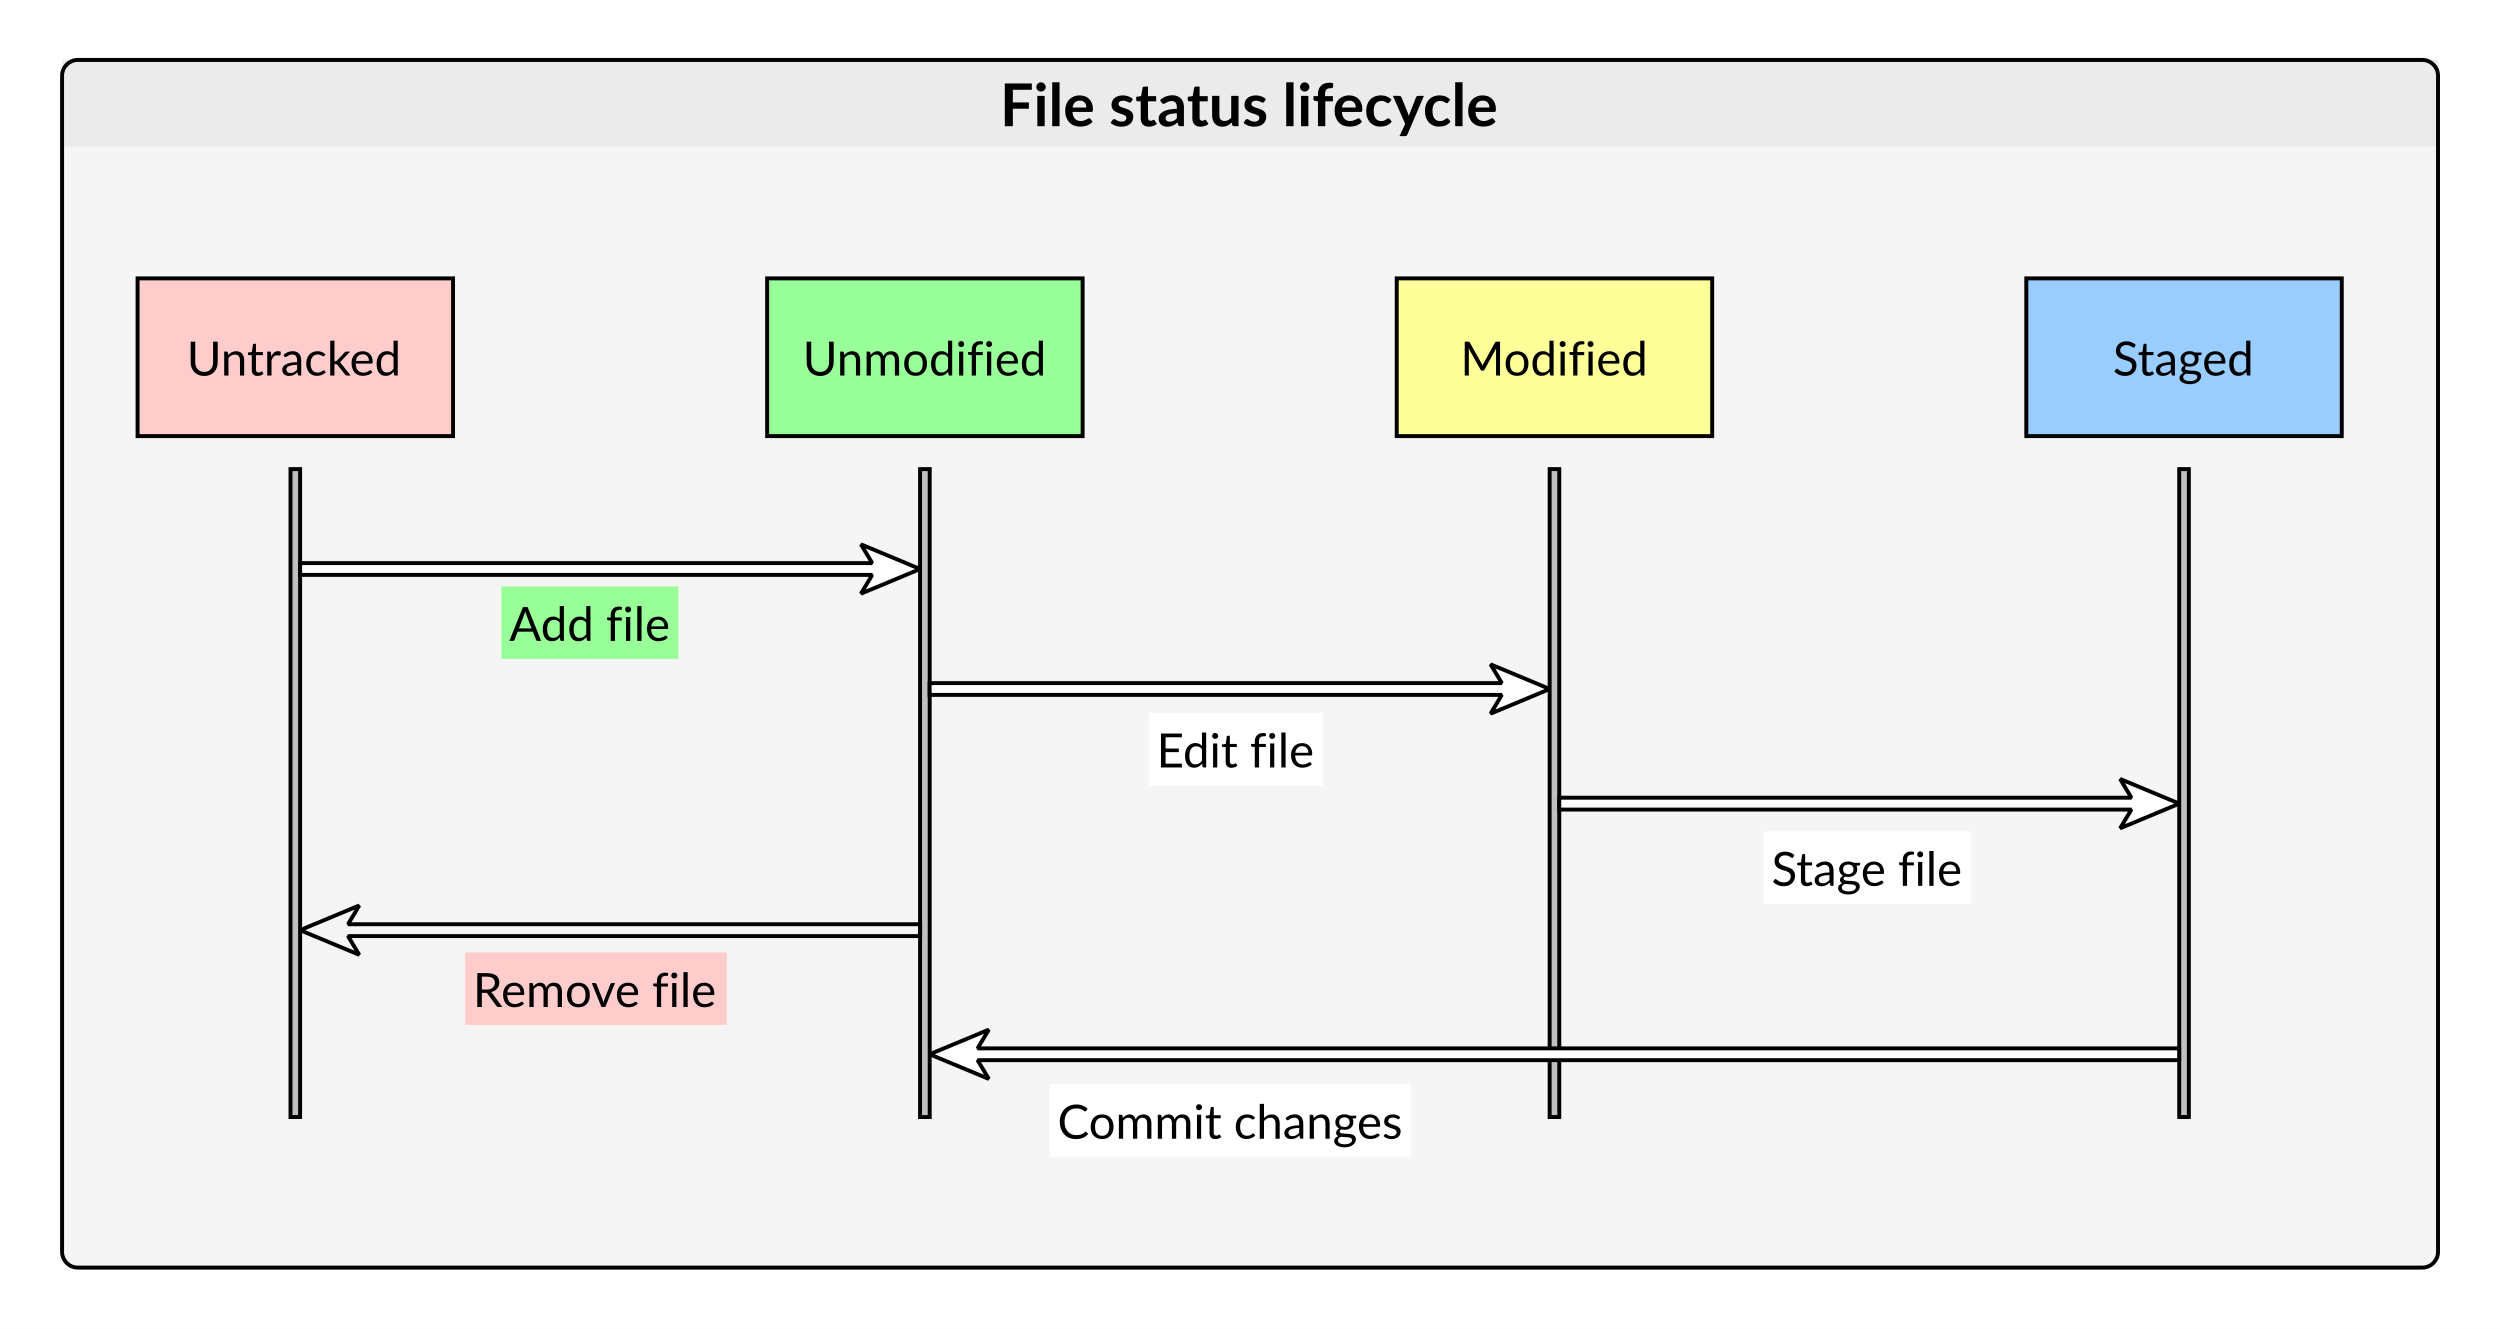
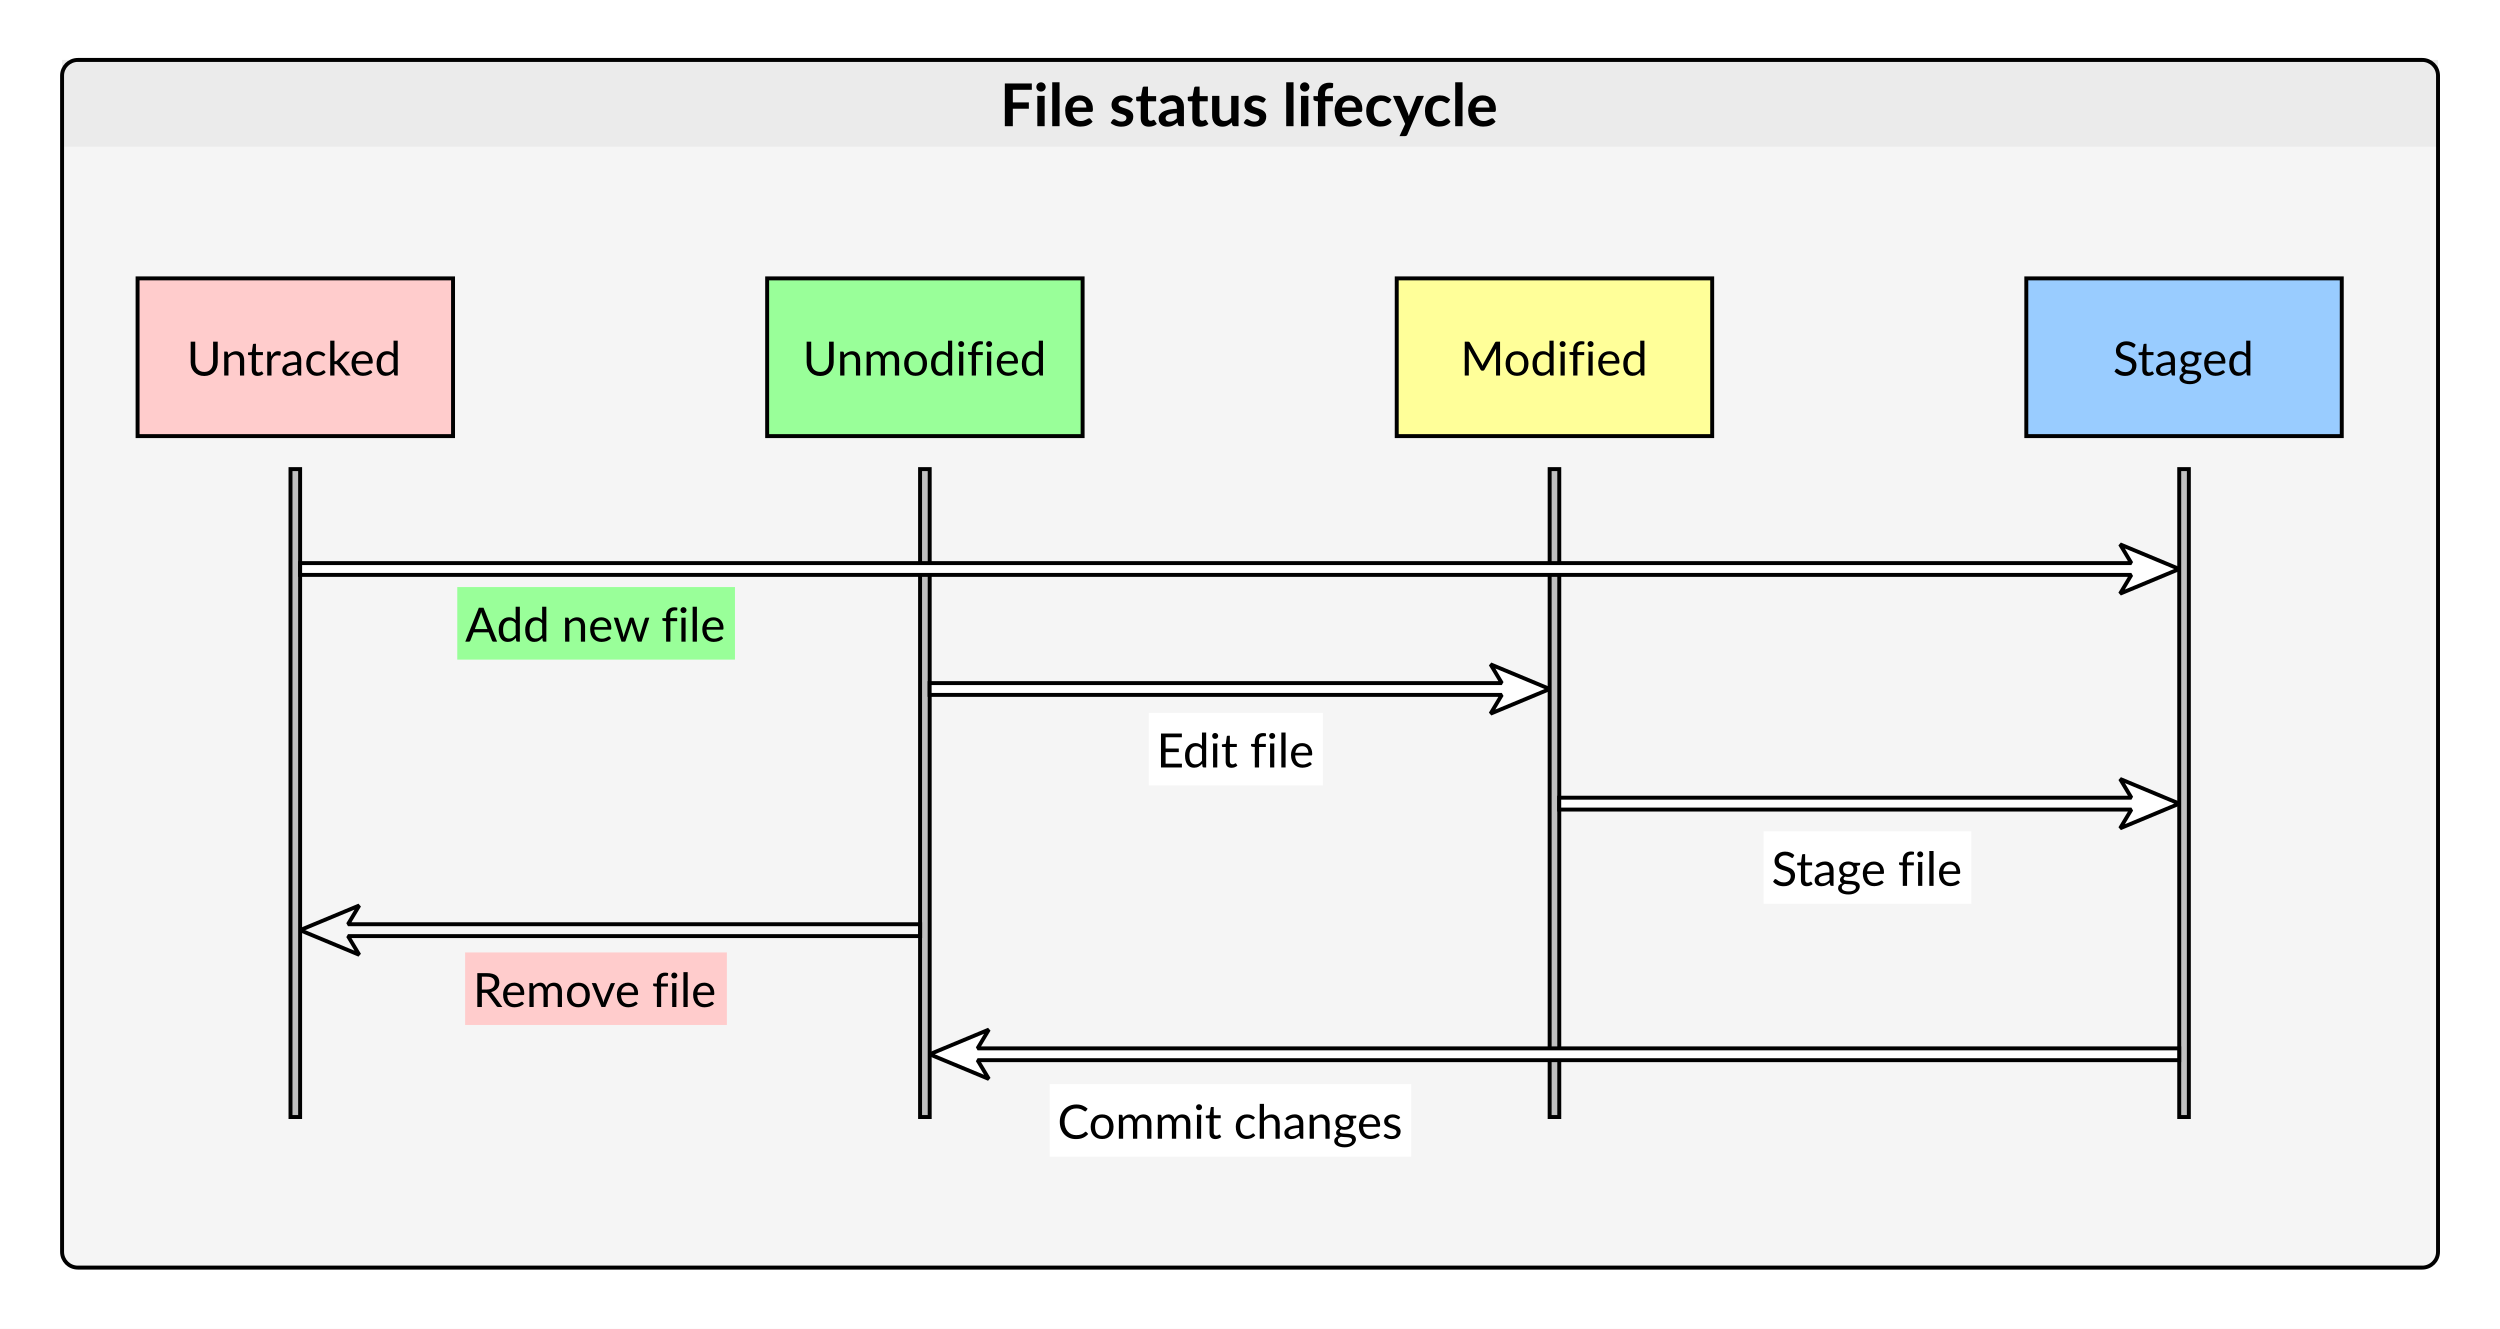
<svg xmlns="http://www.w3.org/2000/svg" fill-opacity="1" color-rendering="auto" color-interpolation="auto" text-rendering="auto" stroke="black" stroke-linecap="square" width="634" stroke-miterlimit="10" shape-rendering="auto" stroke-opacity="1" fill="black" stroke-dasharray="none" font-weight="normal" stroke-width="1" height="337" font-family="'Dialog'" font-style="normal" stroke-linejoin="miter" font-size="12px" stroke-dashoffset="0" image-rendering="auto">
  <defs id="genericDefs" />
  <g>
    <defs id="defs1">
      <clipPath clipPathUnits="userSpaceOnUse" id="clipPath1">
        <path d="M0 0 L634 0 L634 337 L0 337 L0 0 Z" />
      </clipPath>
      <clipPath clipPathUnits="userSpaceOnUse" id="clipPath2">
        <path d="M683 664 L1317 664 L1317 1001 L683 1001 L683 664 Z" />
      </clipPath>
    </defs>
    <g fill="white" text-rendering="geometricPrecision" shape-rendering="geometricPrecision" transform="translate(-683,-664)" stroke="white">
      <rect x="683" width="634" height="337" y="664" clip-path="url(#clipPath2)" stroke="none" />
    </g>
    <g fill="rgb(245,245,245)" text-rendering="geometricPrecision" shape-rendering="geometricPrecision" transform="matrix(1,0,0,1,-683,-664)" stroke="rgb(245,245,245)">
      <rect x="698.742" y="679.198" clip-path="url(#clipPath2)" width="602.54" rx="4" ry="4" height="306.266" stroke="none" />
      <rect x="698.742" y="679.198" clip-path="url(#clipPath2)" fill="rgb(235,235,235)" width="602.54" height="22" stroke="none" />
    </g>
    <g font-size="15px" stroke-linecap="butt" transform="matrix(1,0,0,1,-683,-664)" text-rendering="geometricPrecision" font-family="'Lato'" shape-rendering="geometricPrecision" font-weight="bold" stroke-miterlimit="1.45">
      <text x="936.623" xml:space="preserve" y="696.003" clip-path="url(#clipPath2)" stroke="none">File status lifecycle</text>
      <rect x="698.742" y="679.198" clip-path="url(#clipPath2)" fill="none" width="602.54" rx="4" ry="4" height="306.266" />
    </g>
    <g fill="silver" text-rendering="geometricPrecision" shape-rendering="geometricPrecision" transform="matrix(1,0,0,1,-683,-664)" stroke="silver">
      <rect x="1075.991" width="2.44" height="164.312" y="782.966" clip-path="url(#clipPath2)" stroke="none" />
    </g>
    <g text-rendering="geometricPrecision" stroke-miterlimit="1.45" shape-rendering="geometricPrecision" transform="matrix(1,0,0,1,-683,-664)" stroke-linecap="butt">
      <rect fill="none" x="1075.991" width="2.44" height="164.312" y="782.966" clip-path="url(#clipPath2)" />
    </g>
    <g fill="silver" text-rendering="geometricPrecision" shape-rendering="geometricPrecision" transform="matrix(1,0,0,1,-683,-664)" stroke="silver">
      <rect x="756.671" width="2.44" height="164.312" y="782.966" clip-path="url(#clipPath2)" stroke="none" />
    </g>
    <g text-rendering="geometricPrecision" stroke-miterlimit="1.45" shape-rendering="geometricPrecision" transform="matrix(1,0,0,1,-683,-664)" stroke-linecap="butt">
      <rect fill="none" x="756.671" width="2.44" height="164.312" y="782.966" clip-path="url(#clipPath2)" />
    </g>
    <g fill="silver" text-rendering="geometricPrecision" shape-rendering="geometricPrecision" transform="matrix(1,0,0,1,-683,-664)" stroke="silver">
      <rect x="1235.651" width="2.44" height="164.312" y="782.966" clip-path="url(#clipPath2)" stroke="none" />
    </g>
    <g text-rendering="geometricPrecision" stroke-miterlimit="1.45" shape-rendering="geometricPrecision" transform="matrix(1,0,0,1,-683,-664)" stroke-linecap="butt">
      <rect fill="none" x="1235.651" width="2.44" height="164.312" y="782.966" clip-path="url(#clipPath2)" />
    </g>
    <g fill="rgb(255,204,204)" text-rendering="geometricPrecision" shape-rendering="geometricPrecision" transform="matrix(1,0,0,1,-683,-664)" stroke="rgb(255,204,204)">
      <path d="M717.891 734.597 L797.891 734.597 L797.891 774.597 L717.891 774.597 Z" stroke="none" clip-path="url(#clipPath2)" />
    </g>
    <g text-rendering="geometricPrecision" stroke-miterlimit="1.45" shape-rendering="geometricPrecision" transform="matrix(1,0,0,1,-683,-664)" stroke-linecap="butt">
      <path fill="none" d="M717.891 734.597 L797.891 734.597 L797.891 774.597 L717.891 774.597 Z" clip-path="url(#clipPath2)" />
      <text x="730.371" xml:space="preserve" y="759.241" clip-path="url(#clipPath2)" font-family="'Lato'" stroke="none">Untracked</text>
    </g>
    <g fill="rgb(153,204,255)" text-rendering="geometricPrecision" shape-rendering="geometricPrecision" transform="matrix(1,0,0,1,-683,-664)" stroke="rgb(153,204,255)">
      <path d="M1196.871 734.597 L1276.871 734.597 L1276.871 774.597 L1196.871 774.597 Z" stroke="none" clip-path="url(#clipPath2)" />
    </g>
    <g text-rendering="geometricPrecision" stroke-miterlimit="1.45" shape-rendering="geometricPrecision" transform="matrix(1,0,0,1,-683,-664)" stroke-linecap="butt">
      <path fill="none" d="M1196.871 734.597 L1276.871 734.597 L1276.871 774.597 L1196.871 774.597 Z" clip-path="url(#clipPath2)" />
      <text x="1218.835" xml:space="preserve" y="759.241" clip-path="url(#clipPath2)" font-family="'Lato'" stroke="none">Staged</text>
    </g>
    <g fill="rgb(255,255,153)" text-rendering="geometricPrecision" shape-rendering="geometricPrecision" transform="matrix(1,0,0,1,-683,-664)" stroke="rgb(255,255,153)">
      <path d="M1037.211 734.597 L1117.211 734.597 L1117.211 774.597 L1037.211 774.597 Z" stroke="none" clip-path="url(#clipPath2)" />
    </g>
    <g text-rendering="geometricPrecision" stroke-miterlimit="1.45" shape-rendering="geometricPrecision" transform="matrix(1,0,0,1,-683,-664)" stroke-linecap="butt">
      <path fill="none" d="M1037.211 734.597 L1117.211 734.597 L1117.211 774.597 L1037.211 774.597 Z" clip-path="url(#clipPath2)" />
      <text x="1053.367" xml:space="preserve" y="759.241" clip-path="url(#clipPath2)" font-family="'Lato'" stroke="none">Modified</text>
    </g>
    <g fill="silver" text-rendering="geometricPrecision" shape-rendering="geometricPrecision" transform="matrix(1,0,0,1,-683,-664)" stroke="silver">
      <rect x="916.331" width="2.44" height="164.312" y="782.966" clip-path="url(#clipPath2)" stroke="none" />
    </g>
    <g text-rendering="geometricPrecision" stroke-miterlimit="1.45" shape-rendering="geometricPrecision" transform="matrix(1,0,0,1,-683,-664)" stroke-linecap="butt">
      <rect fill="none" x="916.331" width="2.44" height="164.312" y="782.966" clip-path="url(#clipPath2)" />
    </g>
    <g fill="rgb(153,255,153)" text-rendering="geometricPrecision" shape-rendering="geometricPrecision" transform="matrix(1,0,0,1,-683,-664)" stroke="rgb(153,255,153)">
      <path d="M877.551 734.597 L957.551 734.597 L957.551 774.597 L877.551 774.597 Z" stroke="none" clip-path="url(#clipPath2)" />
    </g>
    <g text-rendering="geometricPrecision" stroke-miterlimit="1.45" shape-rendering="geometricPrecision" transform="matrix(1,0,0,1,-683,-664)" stroke-linecap="butt">
      <path fill="none" d="M877.551 734.597 L957.551 734.597 L957.551 774.597 L877.551 774.597 Z" clip-path="url(#clipPath2)" />
      <text x="886.582" xml:space="preserve" y="759.241" clip-path="url(#clipPath2)" font-family="'Lato'" stroke="none">Unmodified</text>
    </g>
    <g stroke-linecap="butt" transform="matrix(1,0,0,1,-683,-664)" fill="white" text-rendering="geometricPrecision" shape-rendering="geometricPrecision" stroke="white" stroke-width="3" stroke-miterlimit="1.45">
      <path d="M1220.671 861.552 L1223.522 866.302 L1078.419 866.302 L1078.419 869.302 L1223.522 869.302 L1220.671 874.052 L1235.671 867.802 L1220.671 861.552 Z" stroke="none" clip-path="url(#clipPath2)" />
      <path fill="none" d="M1220.671 861.552 L1223.522 866.302 L1078.419 866.302 L1078.419 869.302 L1223.522 869.302 L1220.671 874.052 L1235.671 867.802 L1220.671 861.552 Z" stroke-width="1" clip-path="url(#clipPath2)" stroke="black" />
      <rect x="1130.256" width="52.678" height="18.4" y="874.813" clip-path="url(#clipPath2)" stroke="none" />
    </g>
    <g text-rendering="geometricPrecision" stroke-miterlimit="1.45" shape-rendering="geometricPrecision" font-family="'Lato'" transform="matrix(1,0,0,1,-683,-664)" stroke-linecap="butt">
      <text x="1132.256" xml:space="preserve" y="888.657" clip-path="url(#clipPath2)" stroke="none">Stage file</text>
    </g>
    <g stroke-linecap="butt" transform="matrix(1,0,0,1,-683,-664)" fill="white" text-rendering="geometricPrecision" shape-rendering="geometricPrecision" stroke="white" stroke-width="3" stroke-miterlimit="1.45">
+       <path d="M1220.659 802.051 L1223.509 806.801 L759.114 806.801 L759.114 809.801 L1223.509 809.801 L1220.659 814.551 L1235.659 808.301 L1220.659 802.051 Z" stroke="none" clip-path="url(#clipPath2)" />
+       <path fill="none" d="M1220.659 802.051 L1223.509 806.801 L759.114 806.801 L759.114 809.801 L1223.509 809.801 L1220.659 814.551 L1235.659 808.301 L1220.659 802.051 Z" stroke-width="1" clip-path="url(#clipPath2)" stroke="black" />
+       <rect x="798.966" y="812.876" clip-path="url(#clipPath2)" fill="rgb(153,255,153)" width="70.421" height="18.4" stroke="none" />
+     </g>
+     <g text-rendering="geometricPrecision" stroke-miterlimit="1.45" shape-rendering="geometricPrecision" font-family="'Lato'" transform="matrix(1,0,0,1,-683,-664)" stroke-linecap="butt">
+       <text x="800.966" xml:space="preserve" y="826.72" clip-path="url(#clipPath2)" stroke="none">Add new file</text>
+     </g>
+     <g stroke-linecap="butt" transform="matrix(1,0,0,1,-683,-664)" fill="white" text-rendering="geometricPrecision" shape-rendering="geometricPrecision" stroke="white" stroke-width="3" stroke-miterlimit="1.45">
      <path d="M933.764 925.115 L918.764 931.365 L933.764 937.615 L930.914 932.865 L1235.638 932.865 L1235.638 929.865 L930.914 929.865 L933.764 925.115 Z" stroke="none" clip-path="url(#clipPath2)" />
      <path fill="none" d="M933.764 925.115 L918.764 931.365 L933.764 937.615 L930.914 932.865 L1235.638 932.865 L1235.638 929.865 L930.914 929.865 L933.764 925.115 Z" stroke-width="1" clip-path="url(#clipPath2)" stroke="black" />
      <rect x="949.205" width="91.673" height="18.4" y="938.937" clip-path="url(#clipPath2)" stroke="none" />
    </g>
    <g text-rendering="geometricPrecision" stroke-miterlimit="1.45" shape-rendering="geometricPrecision" font-family="'Lato'" transform="matrix(1,0,0,1,-683,-664)" stroke-linecap="butt">
      <text x="951.205" xml:space="preserve" y="952.781" clip-path="url(#clipPath2)" stroke="none">Commit changes</text>
-     </g>
-     <g stroke-linecap="butt" transform="matrix(1,0,0,1,-683,-664)" fill="white" text-rendering="geometricPrecision" shape-rendering="geometricPrecision" stroke="white" stroke-width="3" stroke-miterlimit="1.45">
-       <path d="M901.342 802.051 L904.192 806.801 L759.114 806.801 L759.114 809.801 L904.192 809.801 L901.342 814.551 L916.342 808.301 L901.342 802.051 Z" stroke="none" clip-path="url(#clipPath2)" />
-       <path fill="none" d="M901.342 802.051 L904.192 806.801 L759.114 806.801 L759.114 809.801 L904.192 809.801 L901.342 814.551 L916.342 808.301 L901.342 802.051 Z" stroke-width="1" clip-path="url(#clipPath2)" stroke="black" />
-       <rect x="810.15" y="812.701" clip-path="url(#clipPath2)" fill="rgb(153,255,153)" width="44.89" height="18.4" stroke="none" />
-     </g>
-     <g text-rendering="geometricPrecision" stroke-miterlimit="1.45" shape-rendering="geometricPrecision" font-family="'Lato'" transform="matrix(1,0,0,1,-683,-664)" stroke-linecap="butt">
-       <text x="812.15" xml:space="preserve" y="826.545" clip-path="url(#clipPath2)" stroke="none">Add file</text>
    </g>
    <g stroke-linecap="butt" transform="matrix(1,0,0,1,-683,-664)" fill="white" text-rendering="geometricPrecision" shape-rendering="geometricPrecision" stroke="white" stroke-width="3" stroke-miterlimit="1.45">
      <path d="M1061.012 832.481 L1063.861 837.231 L918.759 837.231 L918.759 840.231 L1063.861 840.231 L1061.012 844.981 L1076.012 838.731 L1061.012 832.481 Z" stroke="none" clip-path="url(#clipPath2)" />
      <path fill="none" d="M1061.012 832.481 L1063.861 837.231 L918.759 837.231 L918.759 840.231 L1063.861 840.231 L1061.012 844.981 L1076.012 838.731 L1061.012 832.481 Z" stroke-width="1" clip-path="url(#clipPath2)" stroke="black" />
      <rect x="974.331" width="44.158" height="18.4" y="844.779" clip-path="url(#clipPath2)" stroke="none" />
    </g>
    <g text-rendering="geometricPrecision" stroke-miterlimit="1.45" shape-rendering="geometricPrecision" font-family="'Lato'" transform="matrix(1,0,0,1,-683,-664)" stroke-linecap="butt">
      <text x="976.331" xml:space="preserve" y="858.623" clip-path="url(#clipPath2)" stroke="none">Edit file</text>
    </g>
    <g text-rendering="geometricPrecision" stroke-miterlimit="1.45" shape-rendering="geometricPrecision" transform="matrix(1,0,0,1,-683,-664)" stroke-linecap="butt">
      <path fill="none" d="M774.103 893.638 L759.103 899.888 L774.103 906.138 L771.253 901.388 L916.346 901.388 L916.346 898.388 L771.253 898.388 L774.103 893.638 Z" clip-path="url(#clipPath2)" />
      <rect x="800.955" y="905.535" clip-path="url(#clipPath2)" fill="rgb(255,204,204)" width="66.382" height="18.4" stroke="none" stroke-width="3" />
      <text x="802.955" xml:space="preserve" y="919.38" clip-path="url(#clipPath2)" font-family="'Lato'" stroke="none">Remove file</text>
    </g>
  </g>
</svg>
